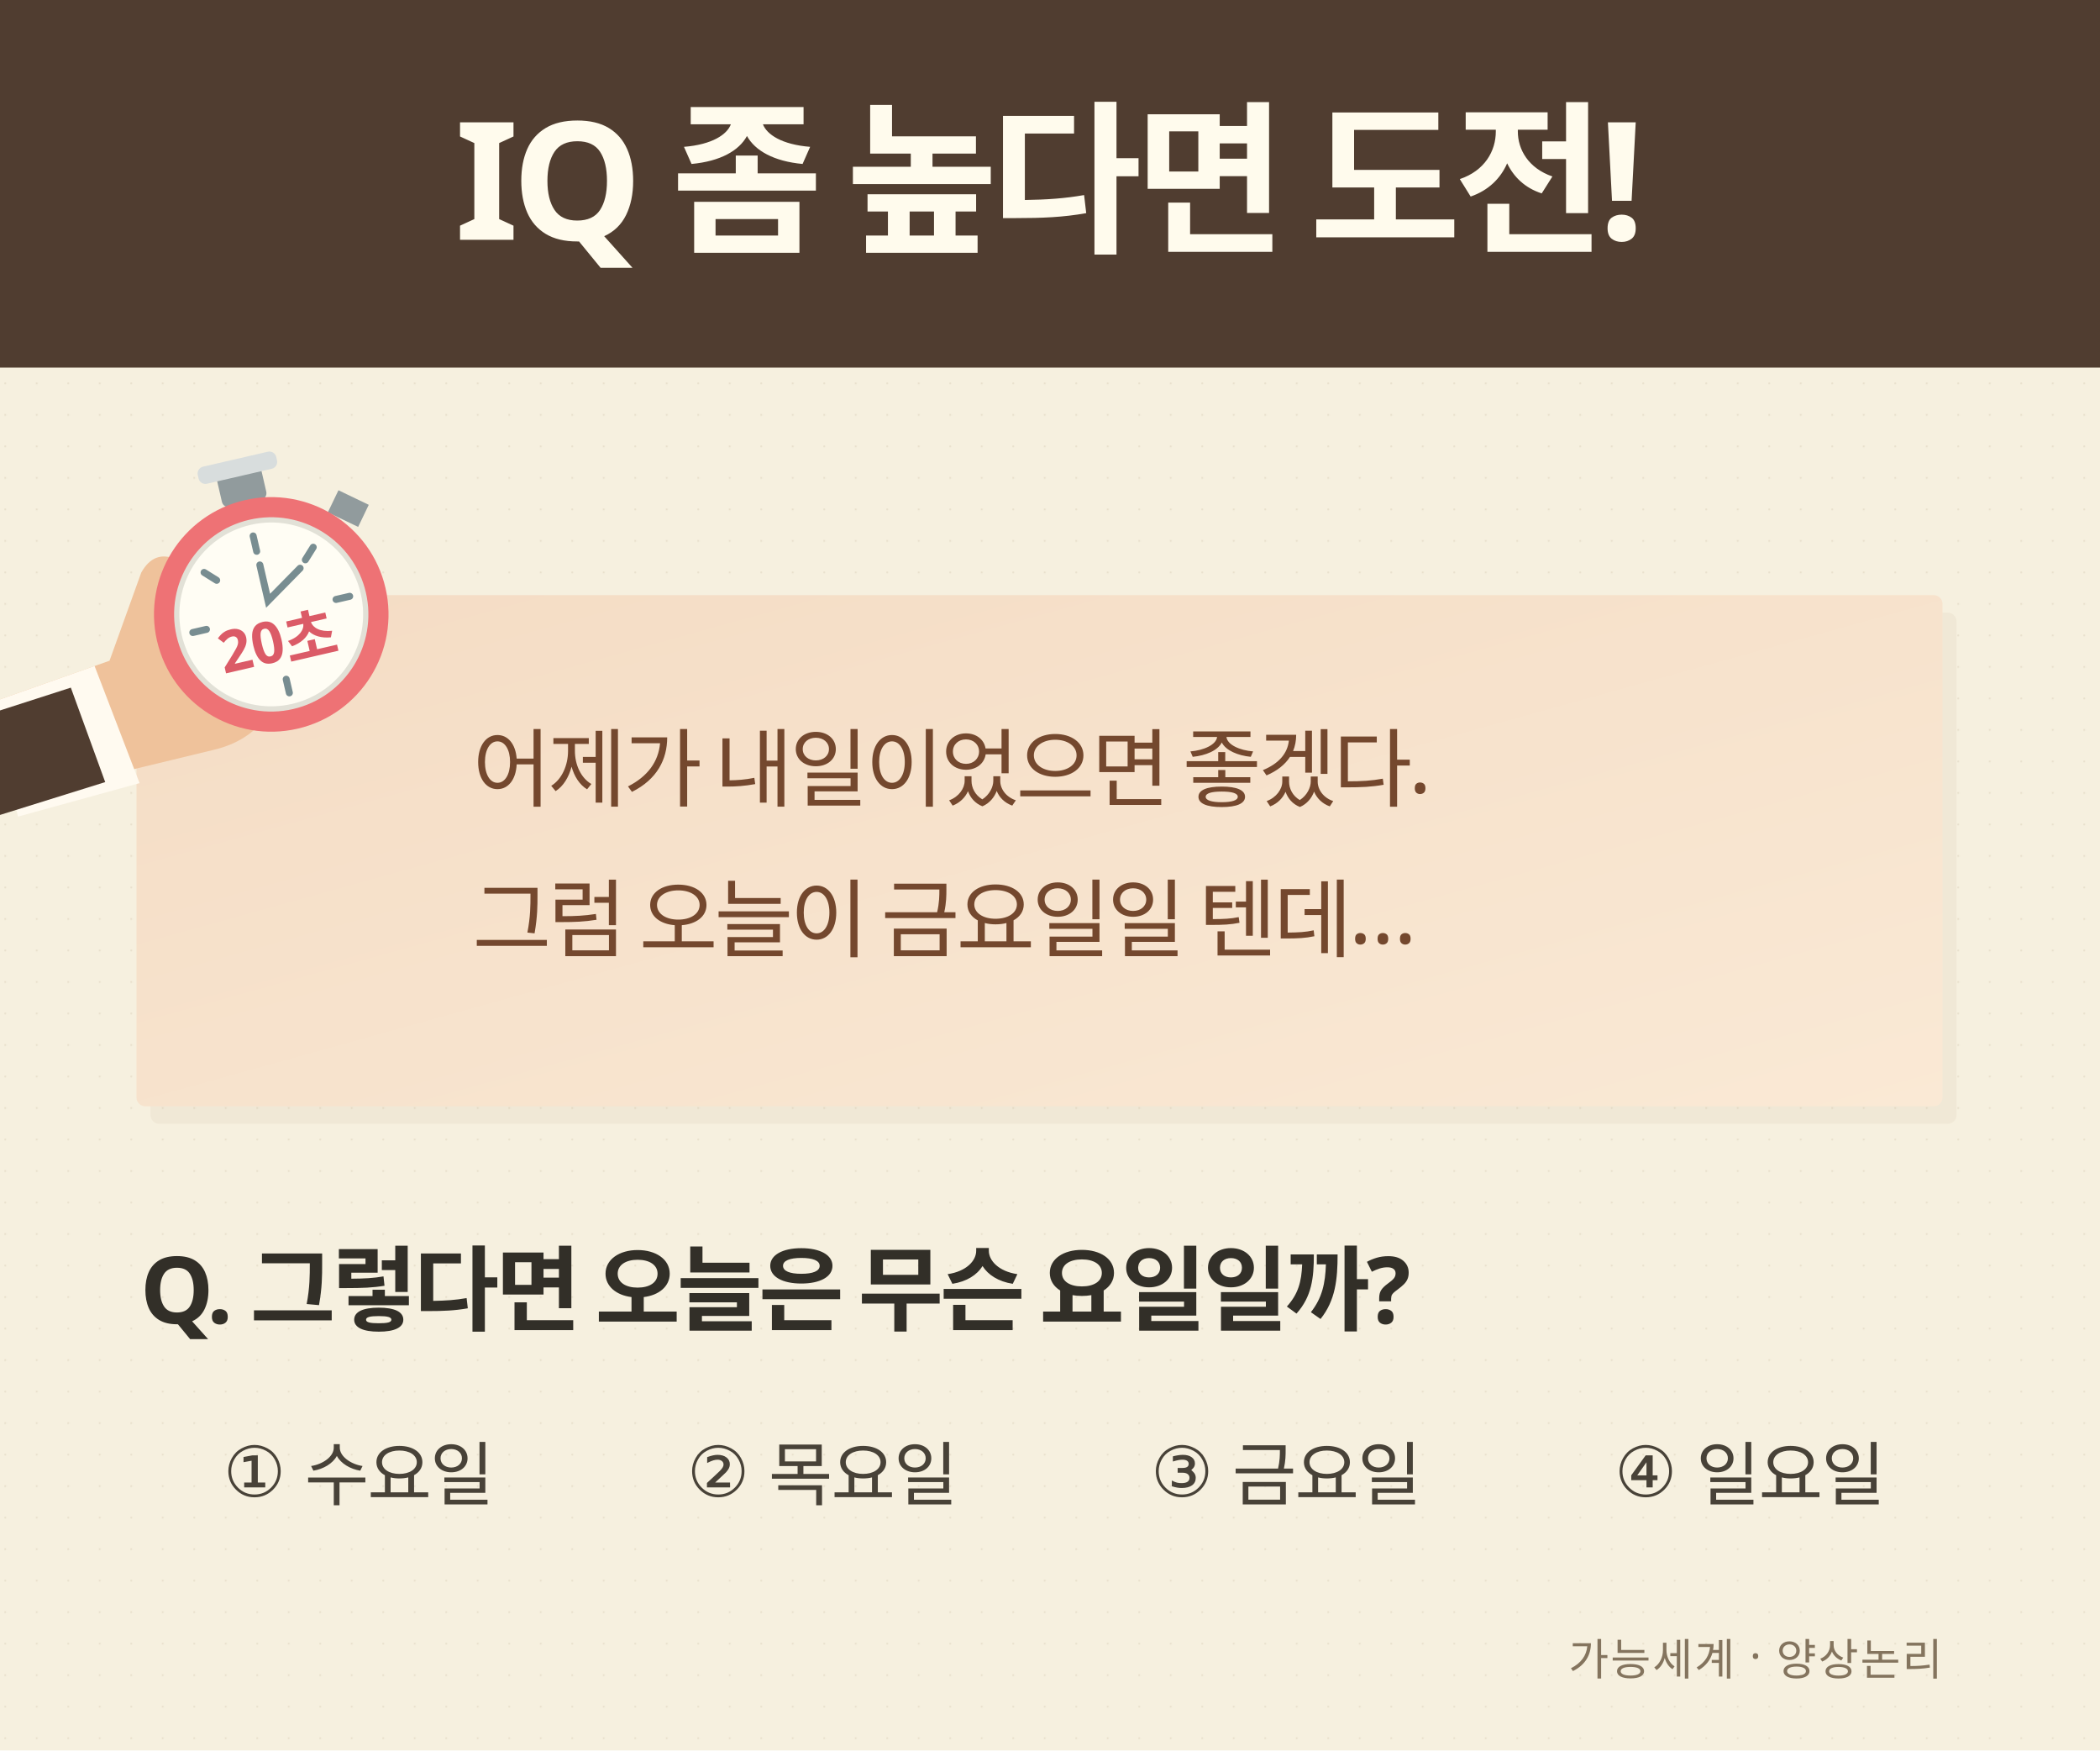
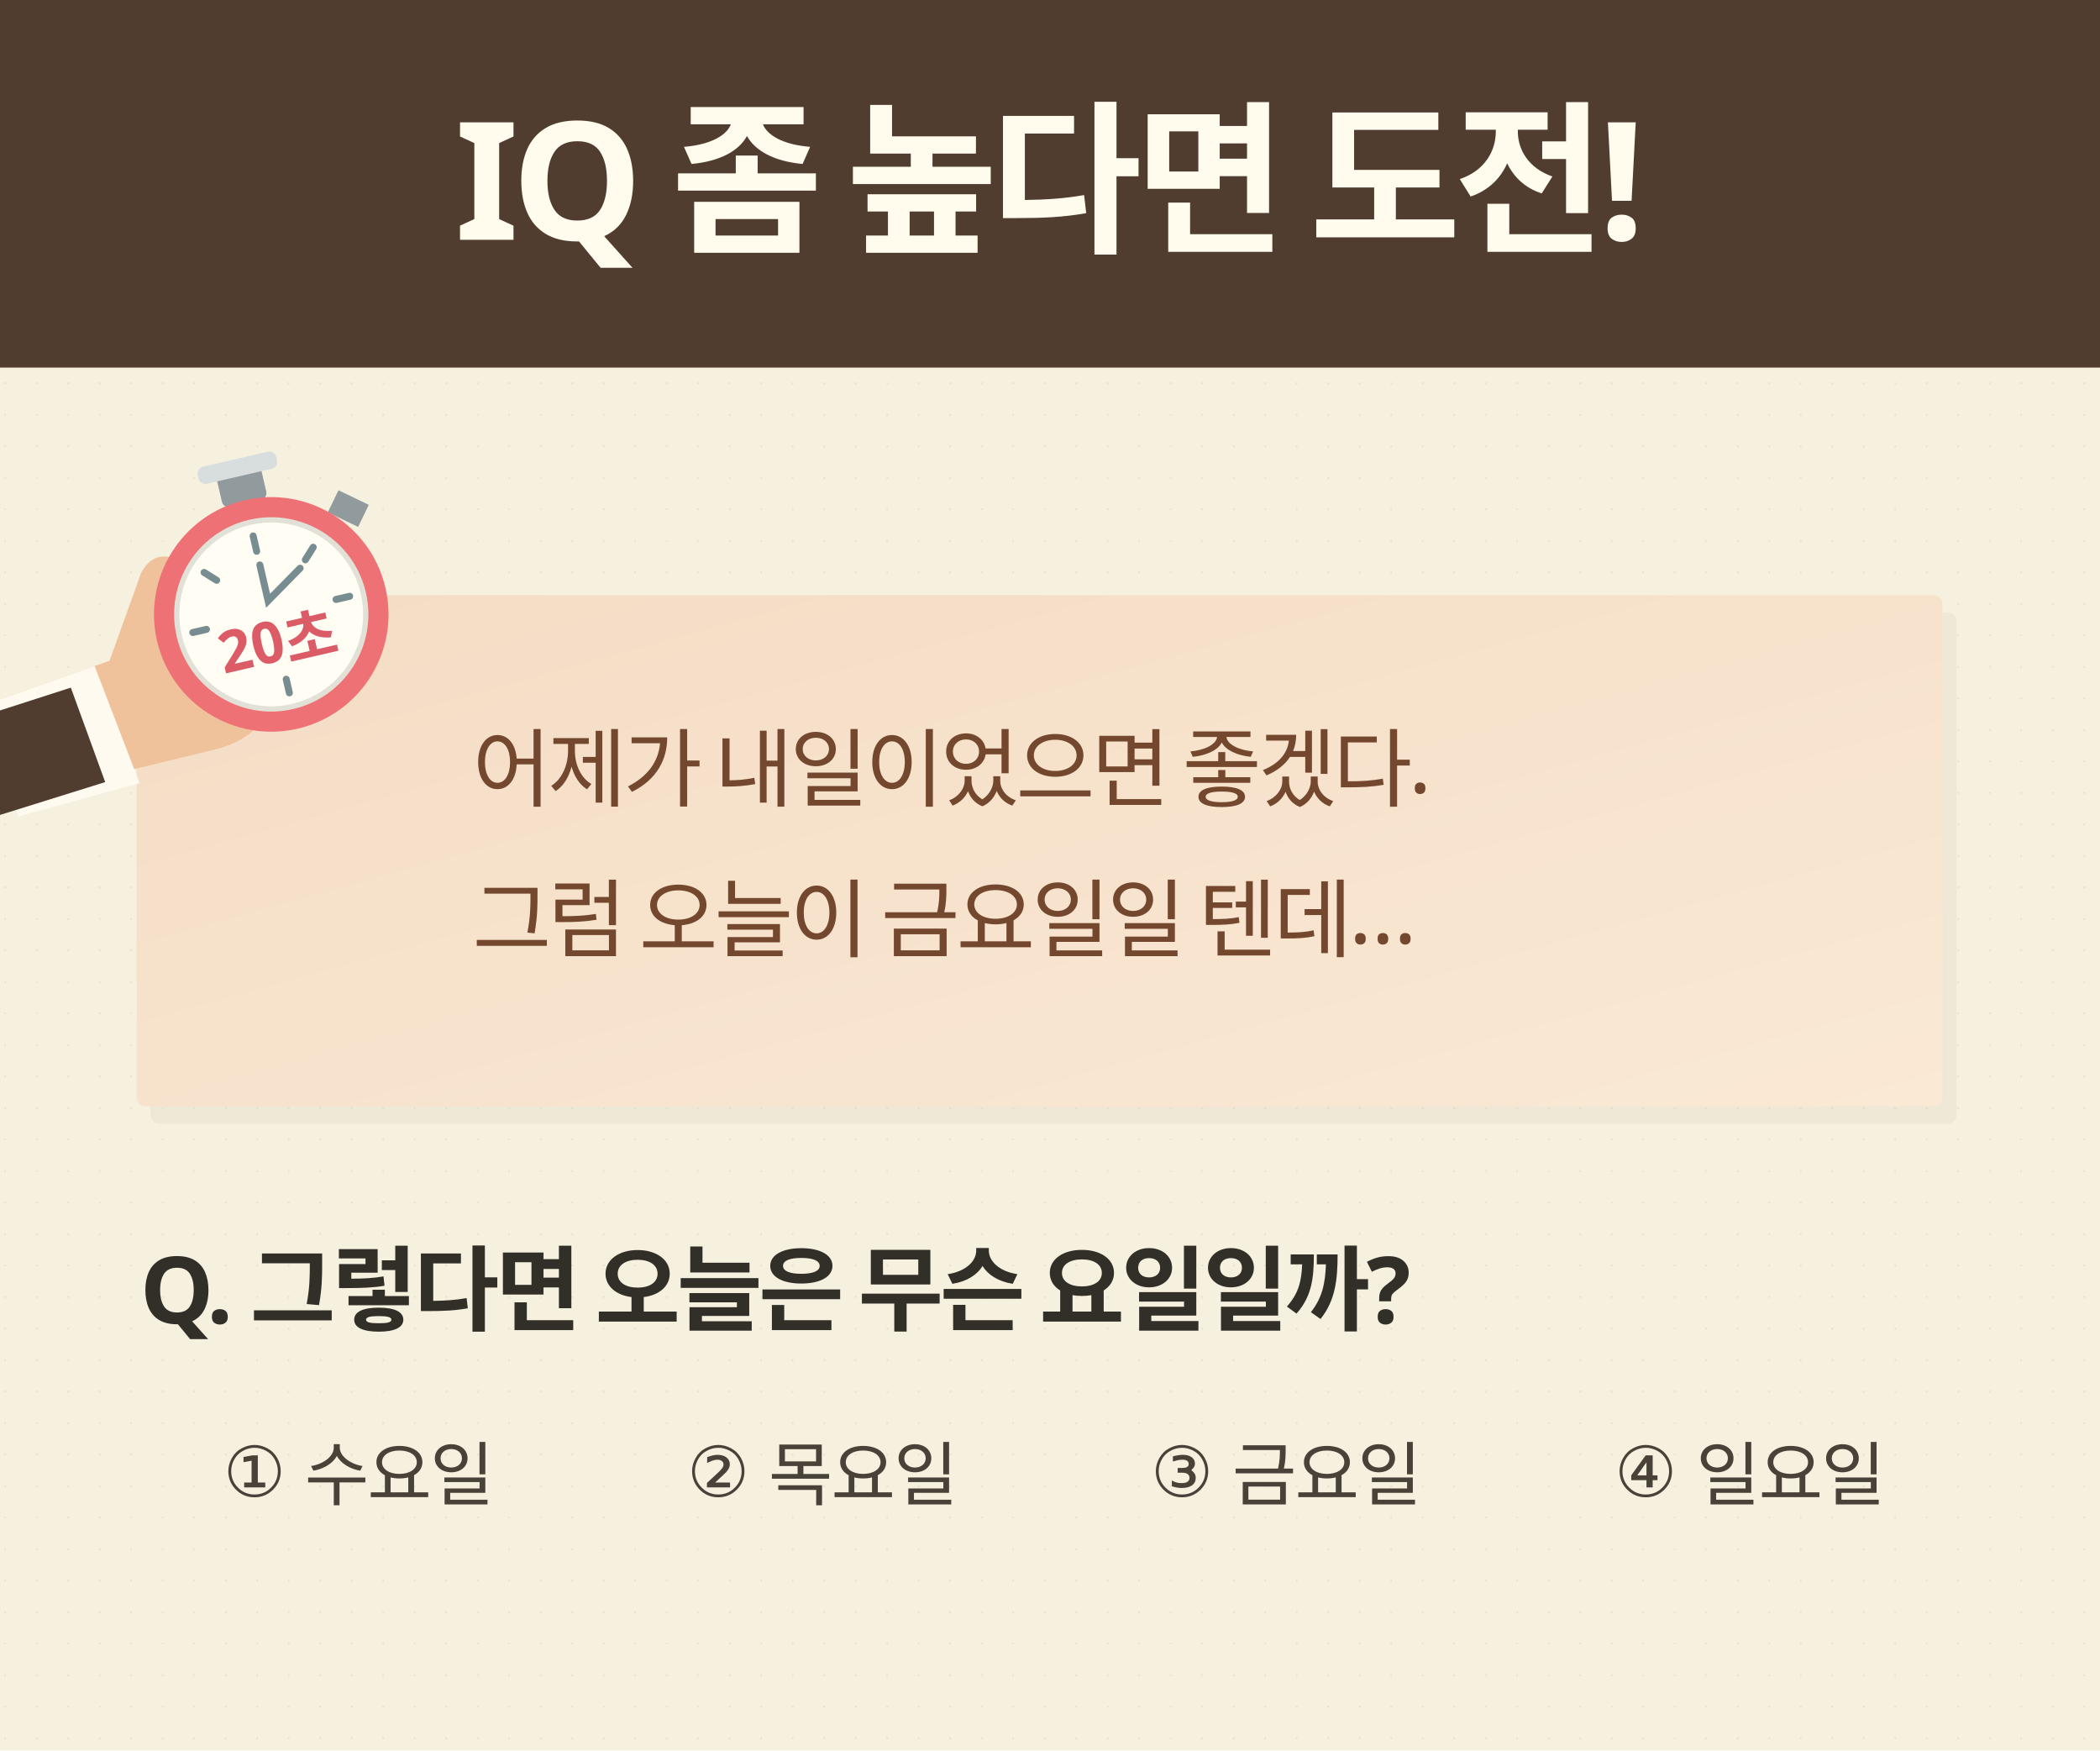
<svg xmlns="http://www.w3.org/2000/svg" width="1200" height="1000" viewBox="0 0 1200 1000" role="img" aria-labelledby="title description">
  <defs>
    <pattern id="paper" width="18" height="18" patternUnits="userSpaceOnUse">
      <circle cx="3" cy="3" r=".6" fill="#bfae91" opacity=".2" />
    </pattern>
    <linearGradient id="card" x2="1" y2="1">
      <stop stop-color="#f4dcc4" />
      <stop offset="1" stop-color="#fae9d5" />
    </linearGradient>
  </defs>
  <rect width="1200" height="1000" fill="#f6f0df" />
  <rect width="1200" height="210" fill="#503d30" />
  <g font-family="'Malgun Gothic','Apple SD Gothic Neo',sans-serif">
    <text x="600" y="137" text-anchor="middle" font-size="94" font-weight="900" fill="#fffbed" letter-spacing="-4">IQ 좀 높다면 도전!</text>
    <rect y="210" width="1200" height="790" fill="url(#paper)" />
    <rect x="86" y="350" width="1032" height="292" rx="5" fill="#c3ac8d" opacity=".12" />
    <rect x="78" y="340" width="1032" height="292" rx="5" fill="url(#card)" />
    <g transform="translate(155 351) rotate(-13)">
      <path d="M-167 13l71-8 29-45q10-11 21-3l16 14 35-19q14-6 19 4 4 9-8 17l-24 15 19 17q11 12-2 24l-20 22q-14 17-39 17l-97 1z" fill="#efc29b" />
      <path d="M-167 13l62-7 10 71-72 3" fill="#fffaf0" />
      <path d="M-180 20l59-5 7 57-66 5" fill="#503d30" />
      <rect x="-13" y="-86" width="26" height="21" rx="4" fill="#919b9d" />
      <rect x="-23" y="-91" width="46" height="10" rx="4" fill="#d8dddd" />
      <path d="M49-55l15 12" stroke="#919b9d" stroke-width="14" />
      <circle r="67" fill="#ee7275" />
      <circle r="54" fill="#fffdf4" stroke="#e2e1d7" stroke-width="3" />
      <path d="M0-46v9M46 0h-8M0 46v-8M-46 0h8M-32-32l6 6M32-32l-6 6M0-29V-8l22-14" fill="none" stroke="#788d91" stroke-width="4" stroke-linecap="round" />
      <text x="0" y="27" text-anchor="middle" font-size="33" font-weight="900" fill="#db5b67">20초</text>
    </g>
    <text x="270" y="457" font-size="49" font-weight="500" fill="#74482e" letter-spacing="-2">어제가 내일이었으면 좋겠다.</text>
    <text x="270" y="543" font-size="49" font-weight="500" fill="#74482e" letter-spacing="-2">그럼 오늘이 금요일일 텐데…</text>
    <text x="80" y="756" font-size="53" font-weight="700" fill="#322f28" letter-spacing="-2">Q. 그렇다면 오늘은 무슨 요일일까?</text>
    <g font-size="40" font-weight="500" fill="#484238" text-anchor="middle" letter-spacing="-1">
      <text x="205" y="855">① 수요일</text>
      <text x="470" y="855">② 목요일</text>
      <text x="735" y="855">③ 금요일</text>
      <text x="1000" y="855">④ 일요일</text>
    </g>
-     <text x="1110" y="957" text-anchor="end" font-size="25" fill="#84745e" letter-spacing="1">가능세계 · 양상논리</text>
  </g>
</svg>
